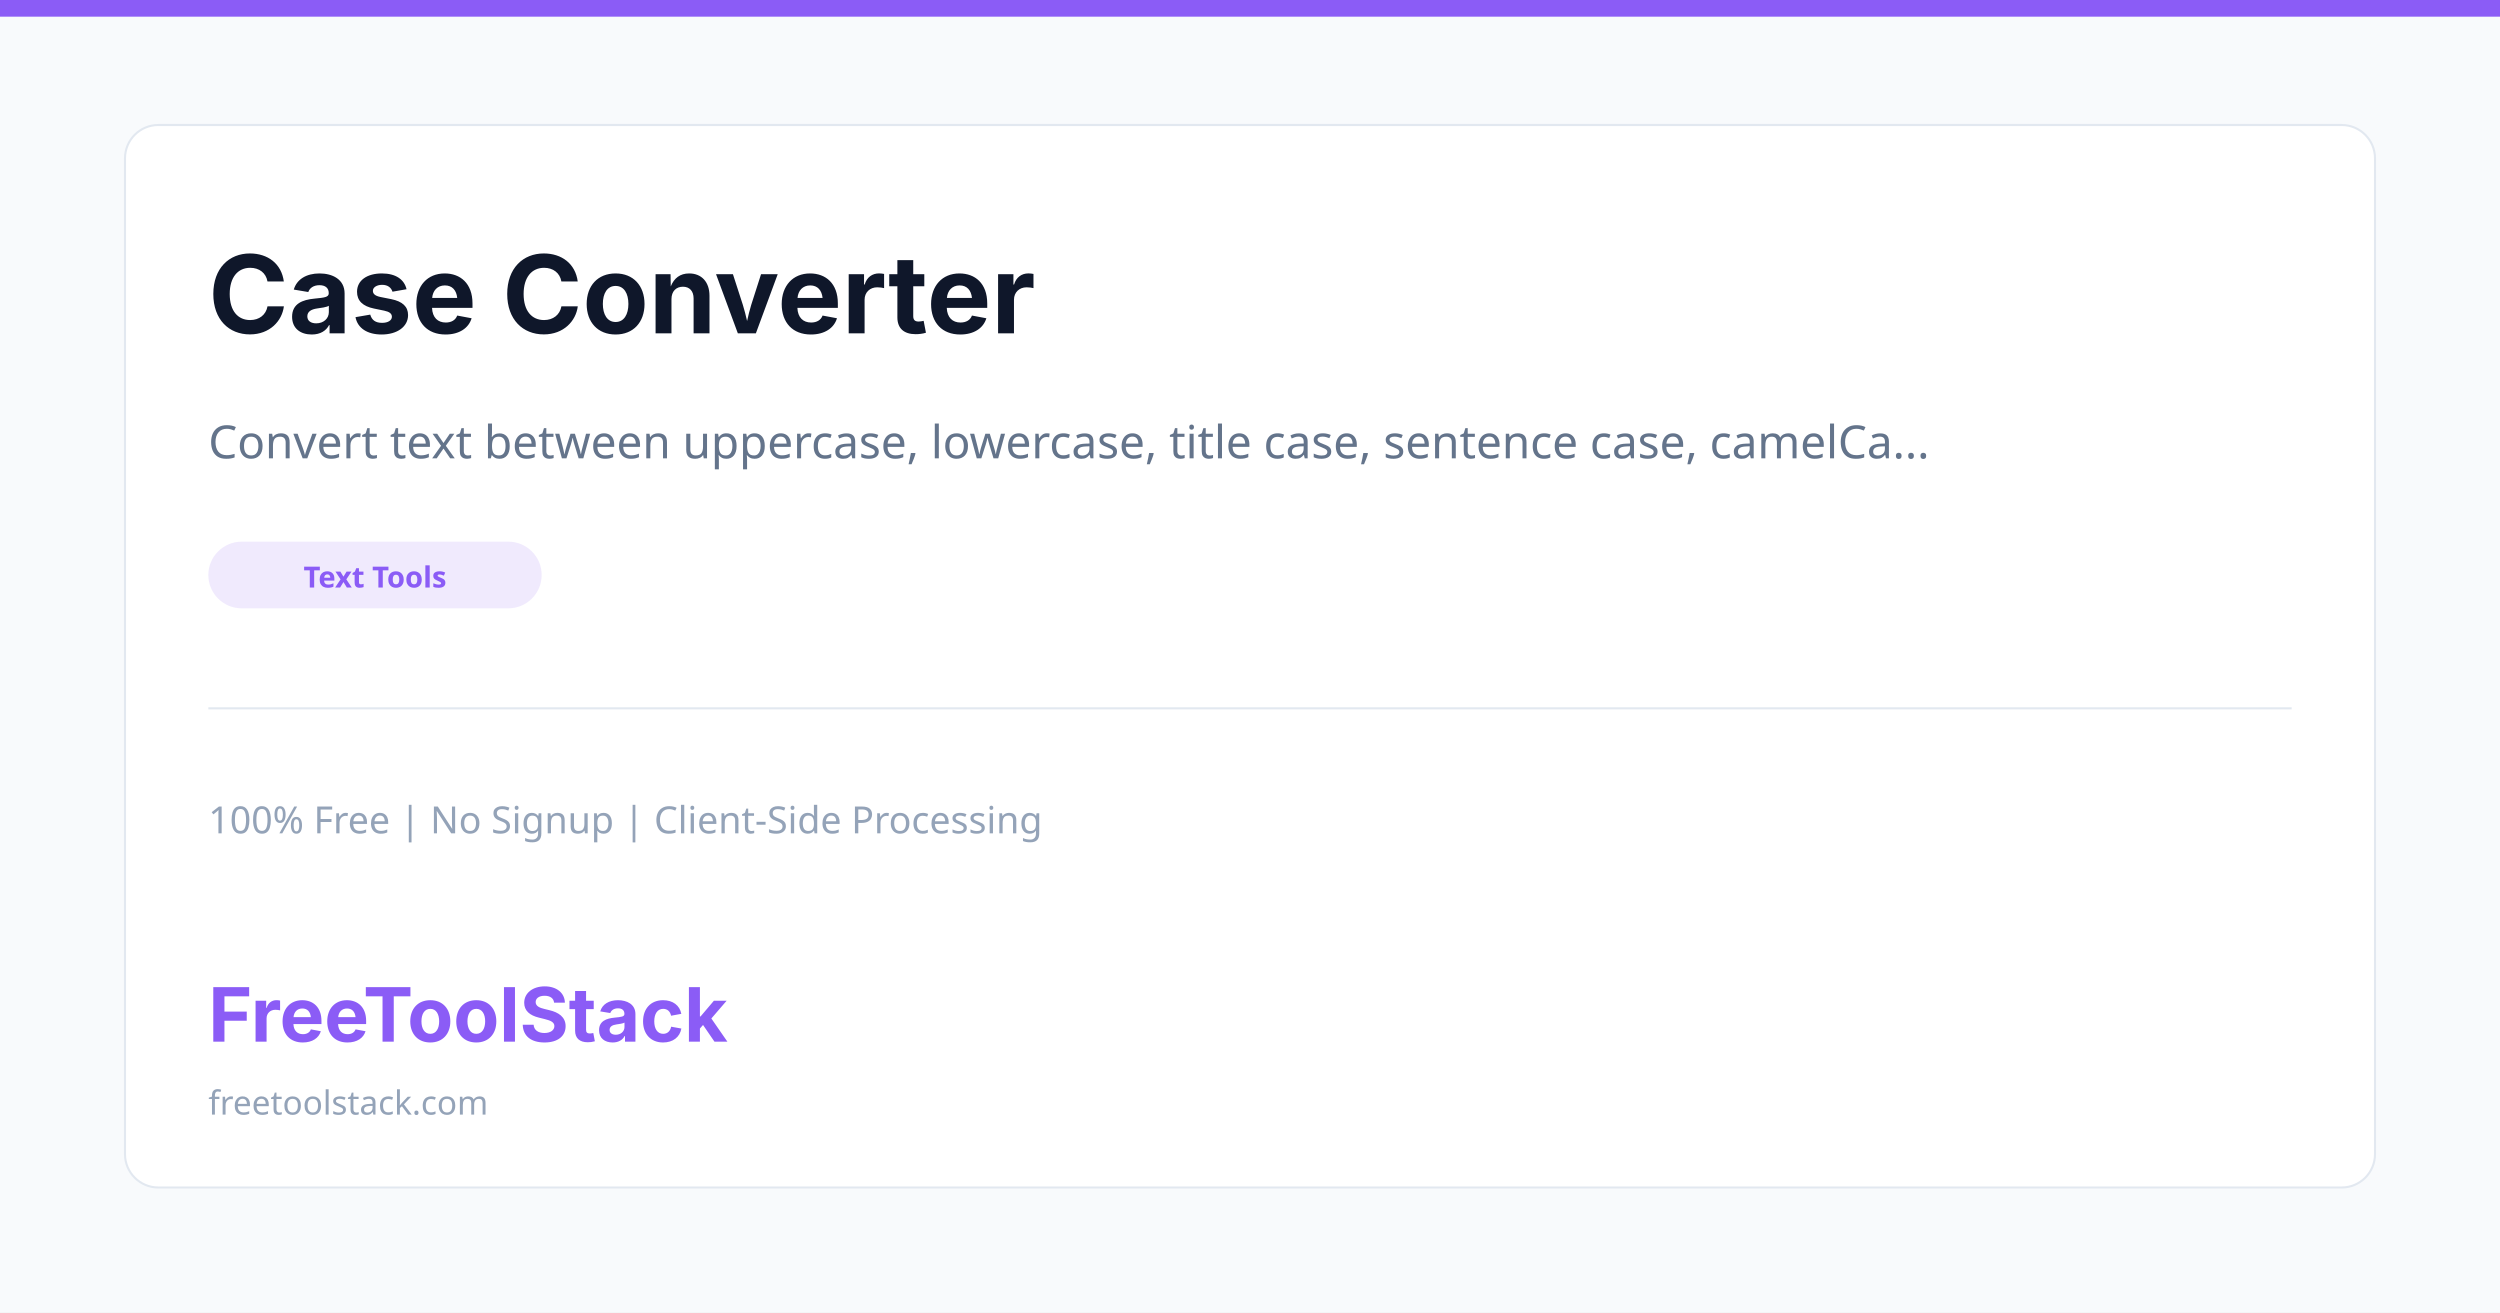
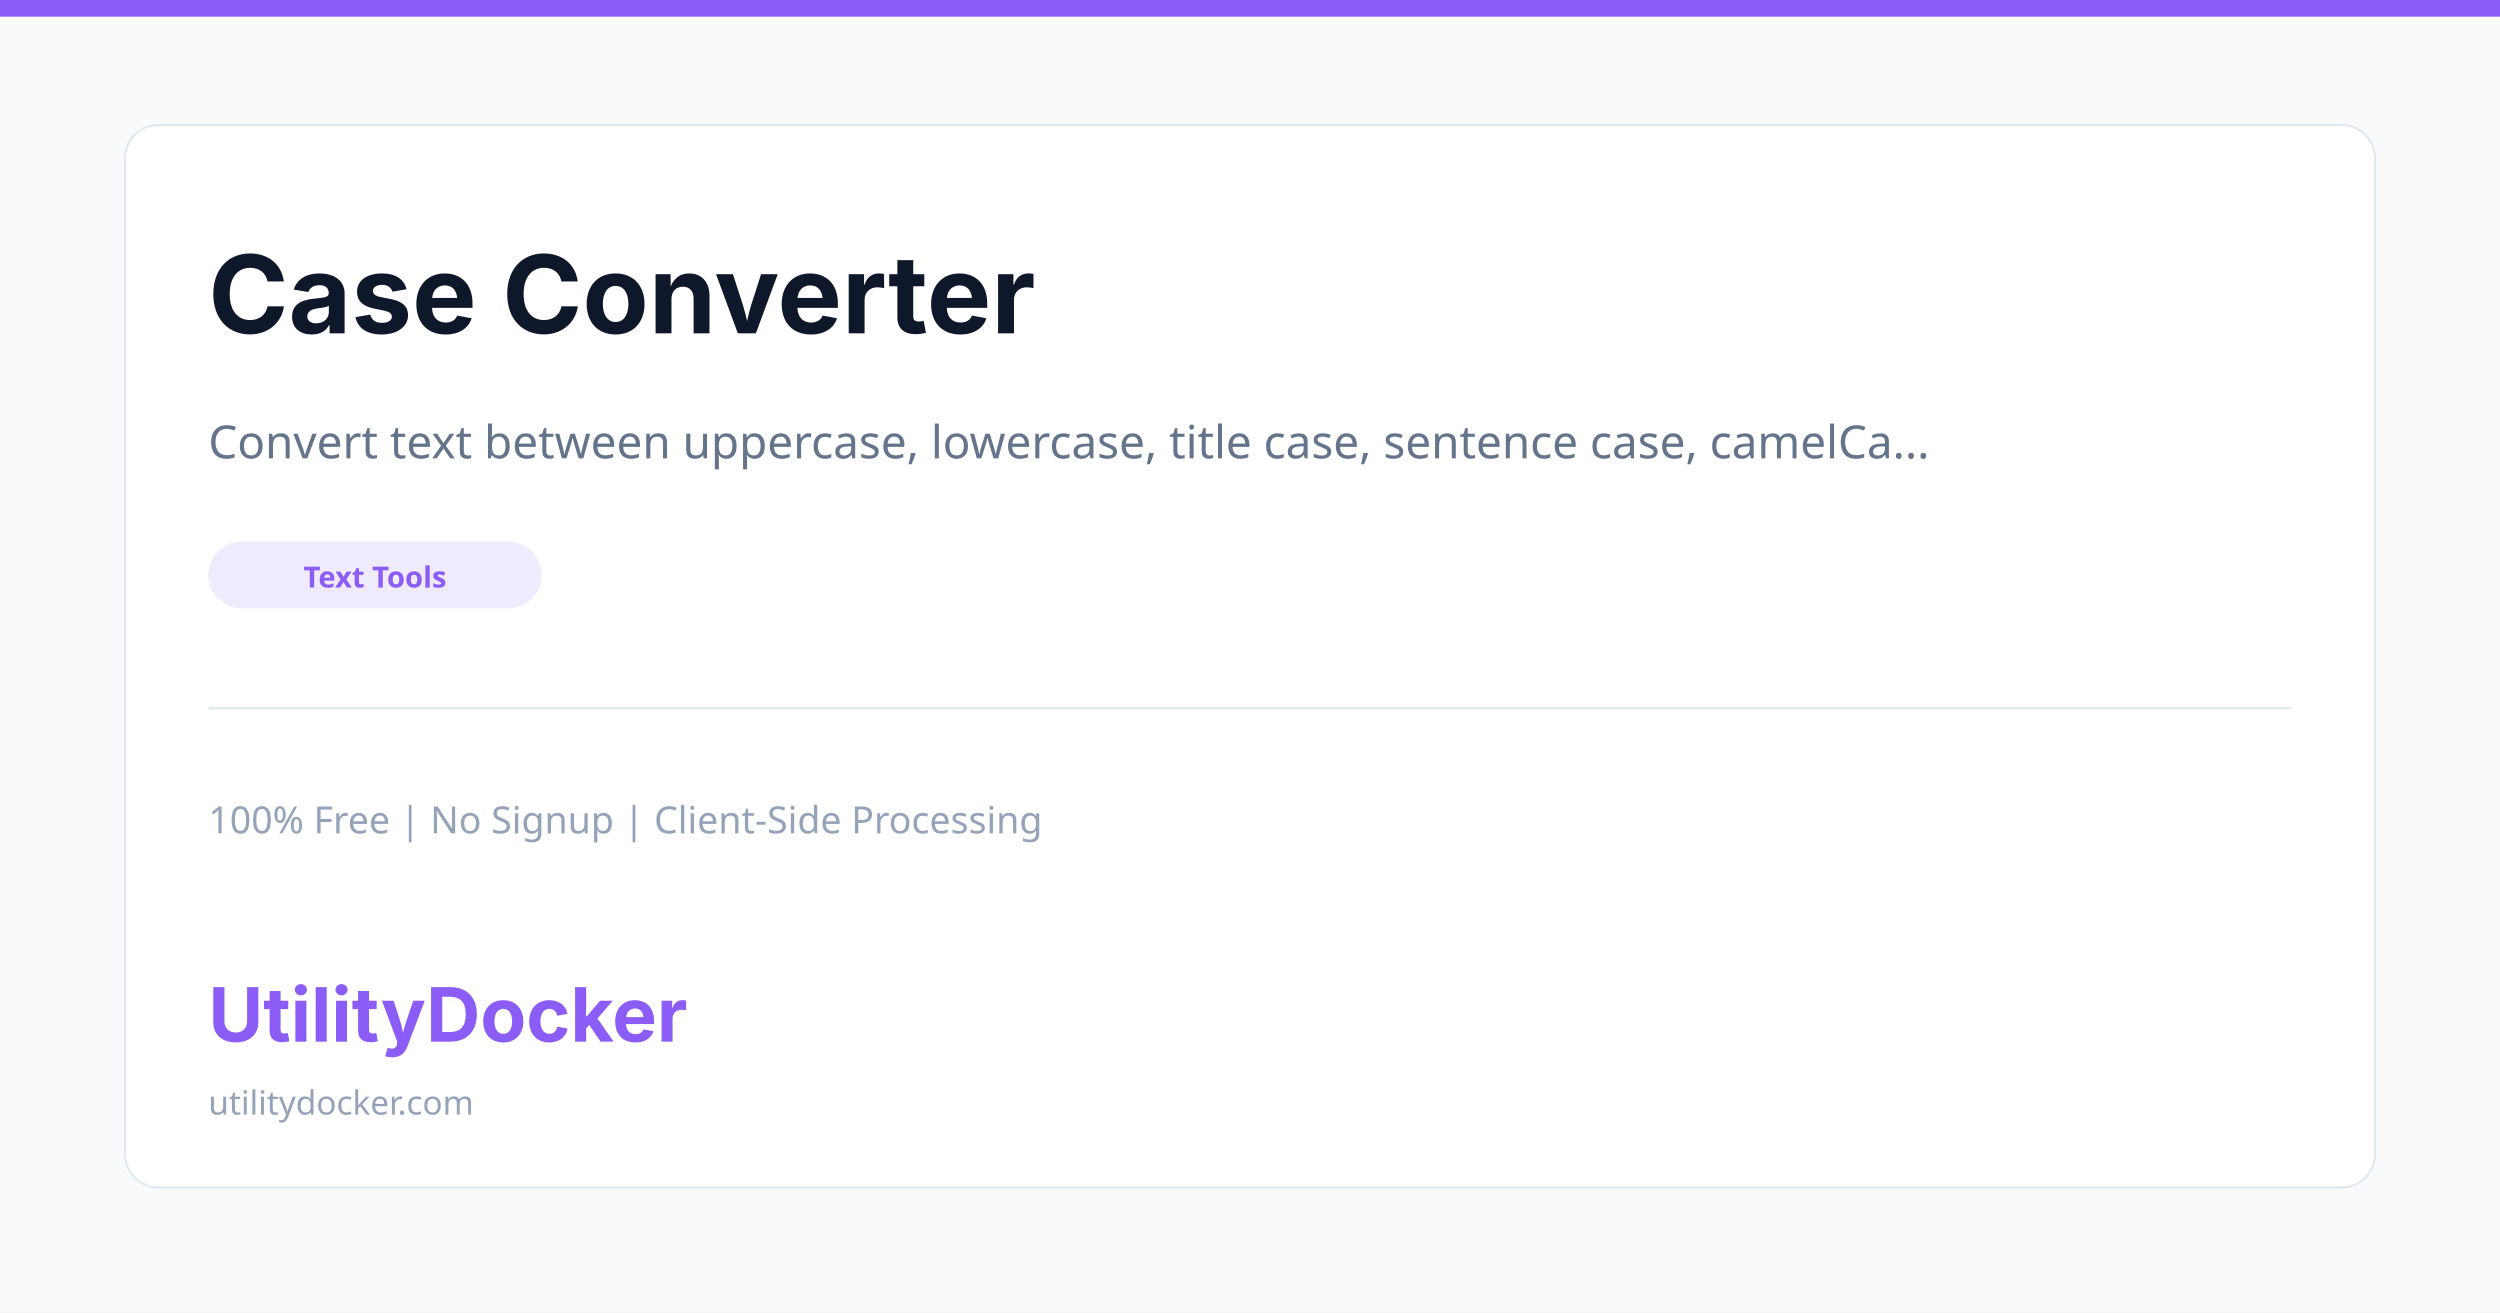
<svg xmlns="http://www.w3.org/2000/svg" width="1200" height="630" viewBox="0 0 1200 630">
  <rect width="1200" height="630" fill="#f8fafc" />
  <rect x="0" y="0" width="1200" height="8" fill="#8b5cf6" />
  <rect x="60" y="60" width="1080" height="510" rx="16" fill="white" stroke="#e2e8f0" stroke-width="1" />
  <text x="100" y="160" font-family="system-ui, -apple-system, sans-serif" font-size="52" font-weight="bold" fill="#0f172a">Case Converter</text>
  <text x="100" y="220" font-family="system-ui, sans-serif" font-size="22" fill="#64748b">Convert text between uppercase, lowercase, title case, sentence case, camelCa...</text>
  <rect x="100" y="260" width="160" height="32" rx="16" fill="#8b5cf620" />
  <text x="180" y="282" font-family="system-ui, sans-serif" font-size="14" font-weight="600" fill="#8b5cf6" text-anchor="middle">Text Tools</text>
  <line x1="100" y1="340" x2="1100" y2="340" stroke="#e2e8f0" stroke-width="1" />
  <text x="100" y="400" font-family="system-ui, sans-serif" font-size="18" fill="#94a3b8">100% Free | No Signup | Client-Side Processing</text>
-   <text x="100" y="500" font-family="system-ui, -apple-system, sans-serif" font-size="36" font-weight="bold" fill="#8b5cf6">FreeToolStack</text>
-   <text x="100" y="535" font-family="system-ui, sans-serif" font-size="16" fill="#94a3b8">freetoolstack.com</text>
+   <text x="100" y="500" font-family="system-ui, -apple-system, sans-serif" font-size="36" font-weight="bold" fill="#8b5cf6">UtilityDocker</text>
+   <text x="100" y="535" font-family="system-ui, sans-serif" font-size="16" fill="#94a3b8">utilitydocker.com</text>
</svg>
